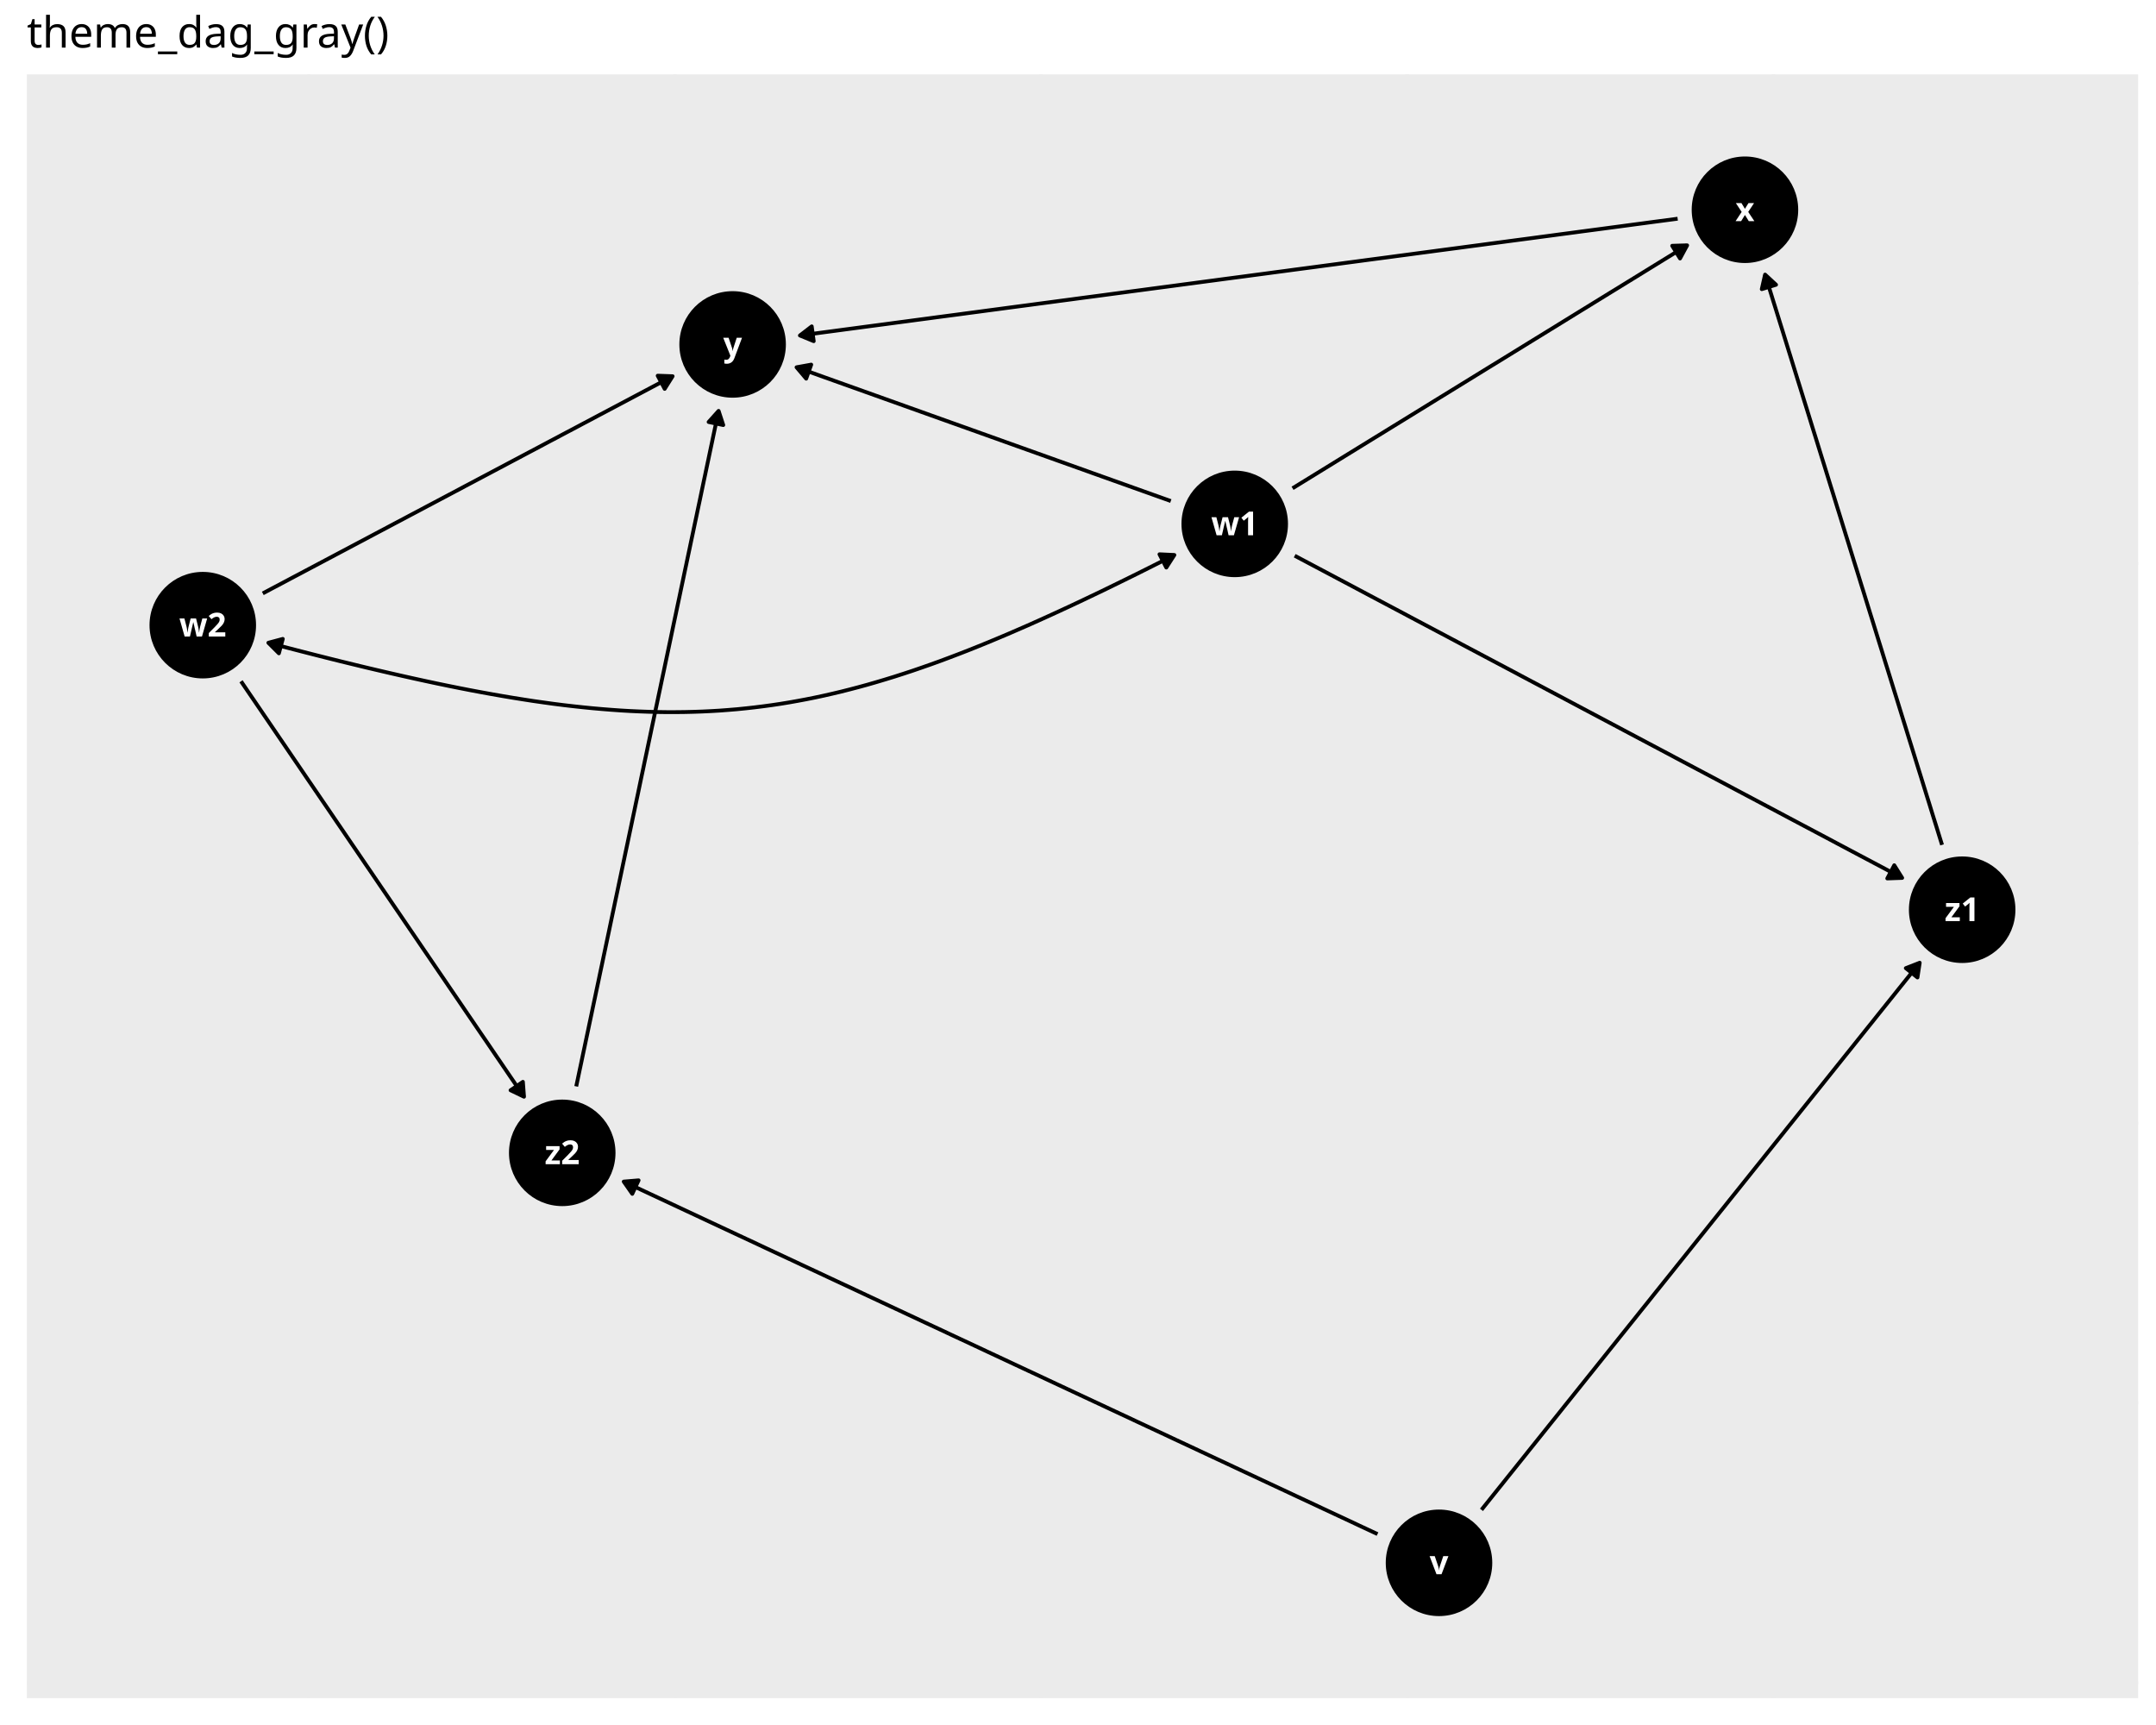
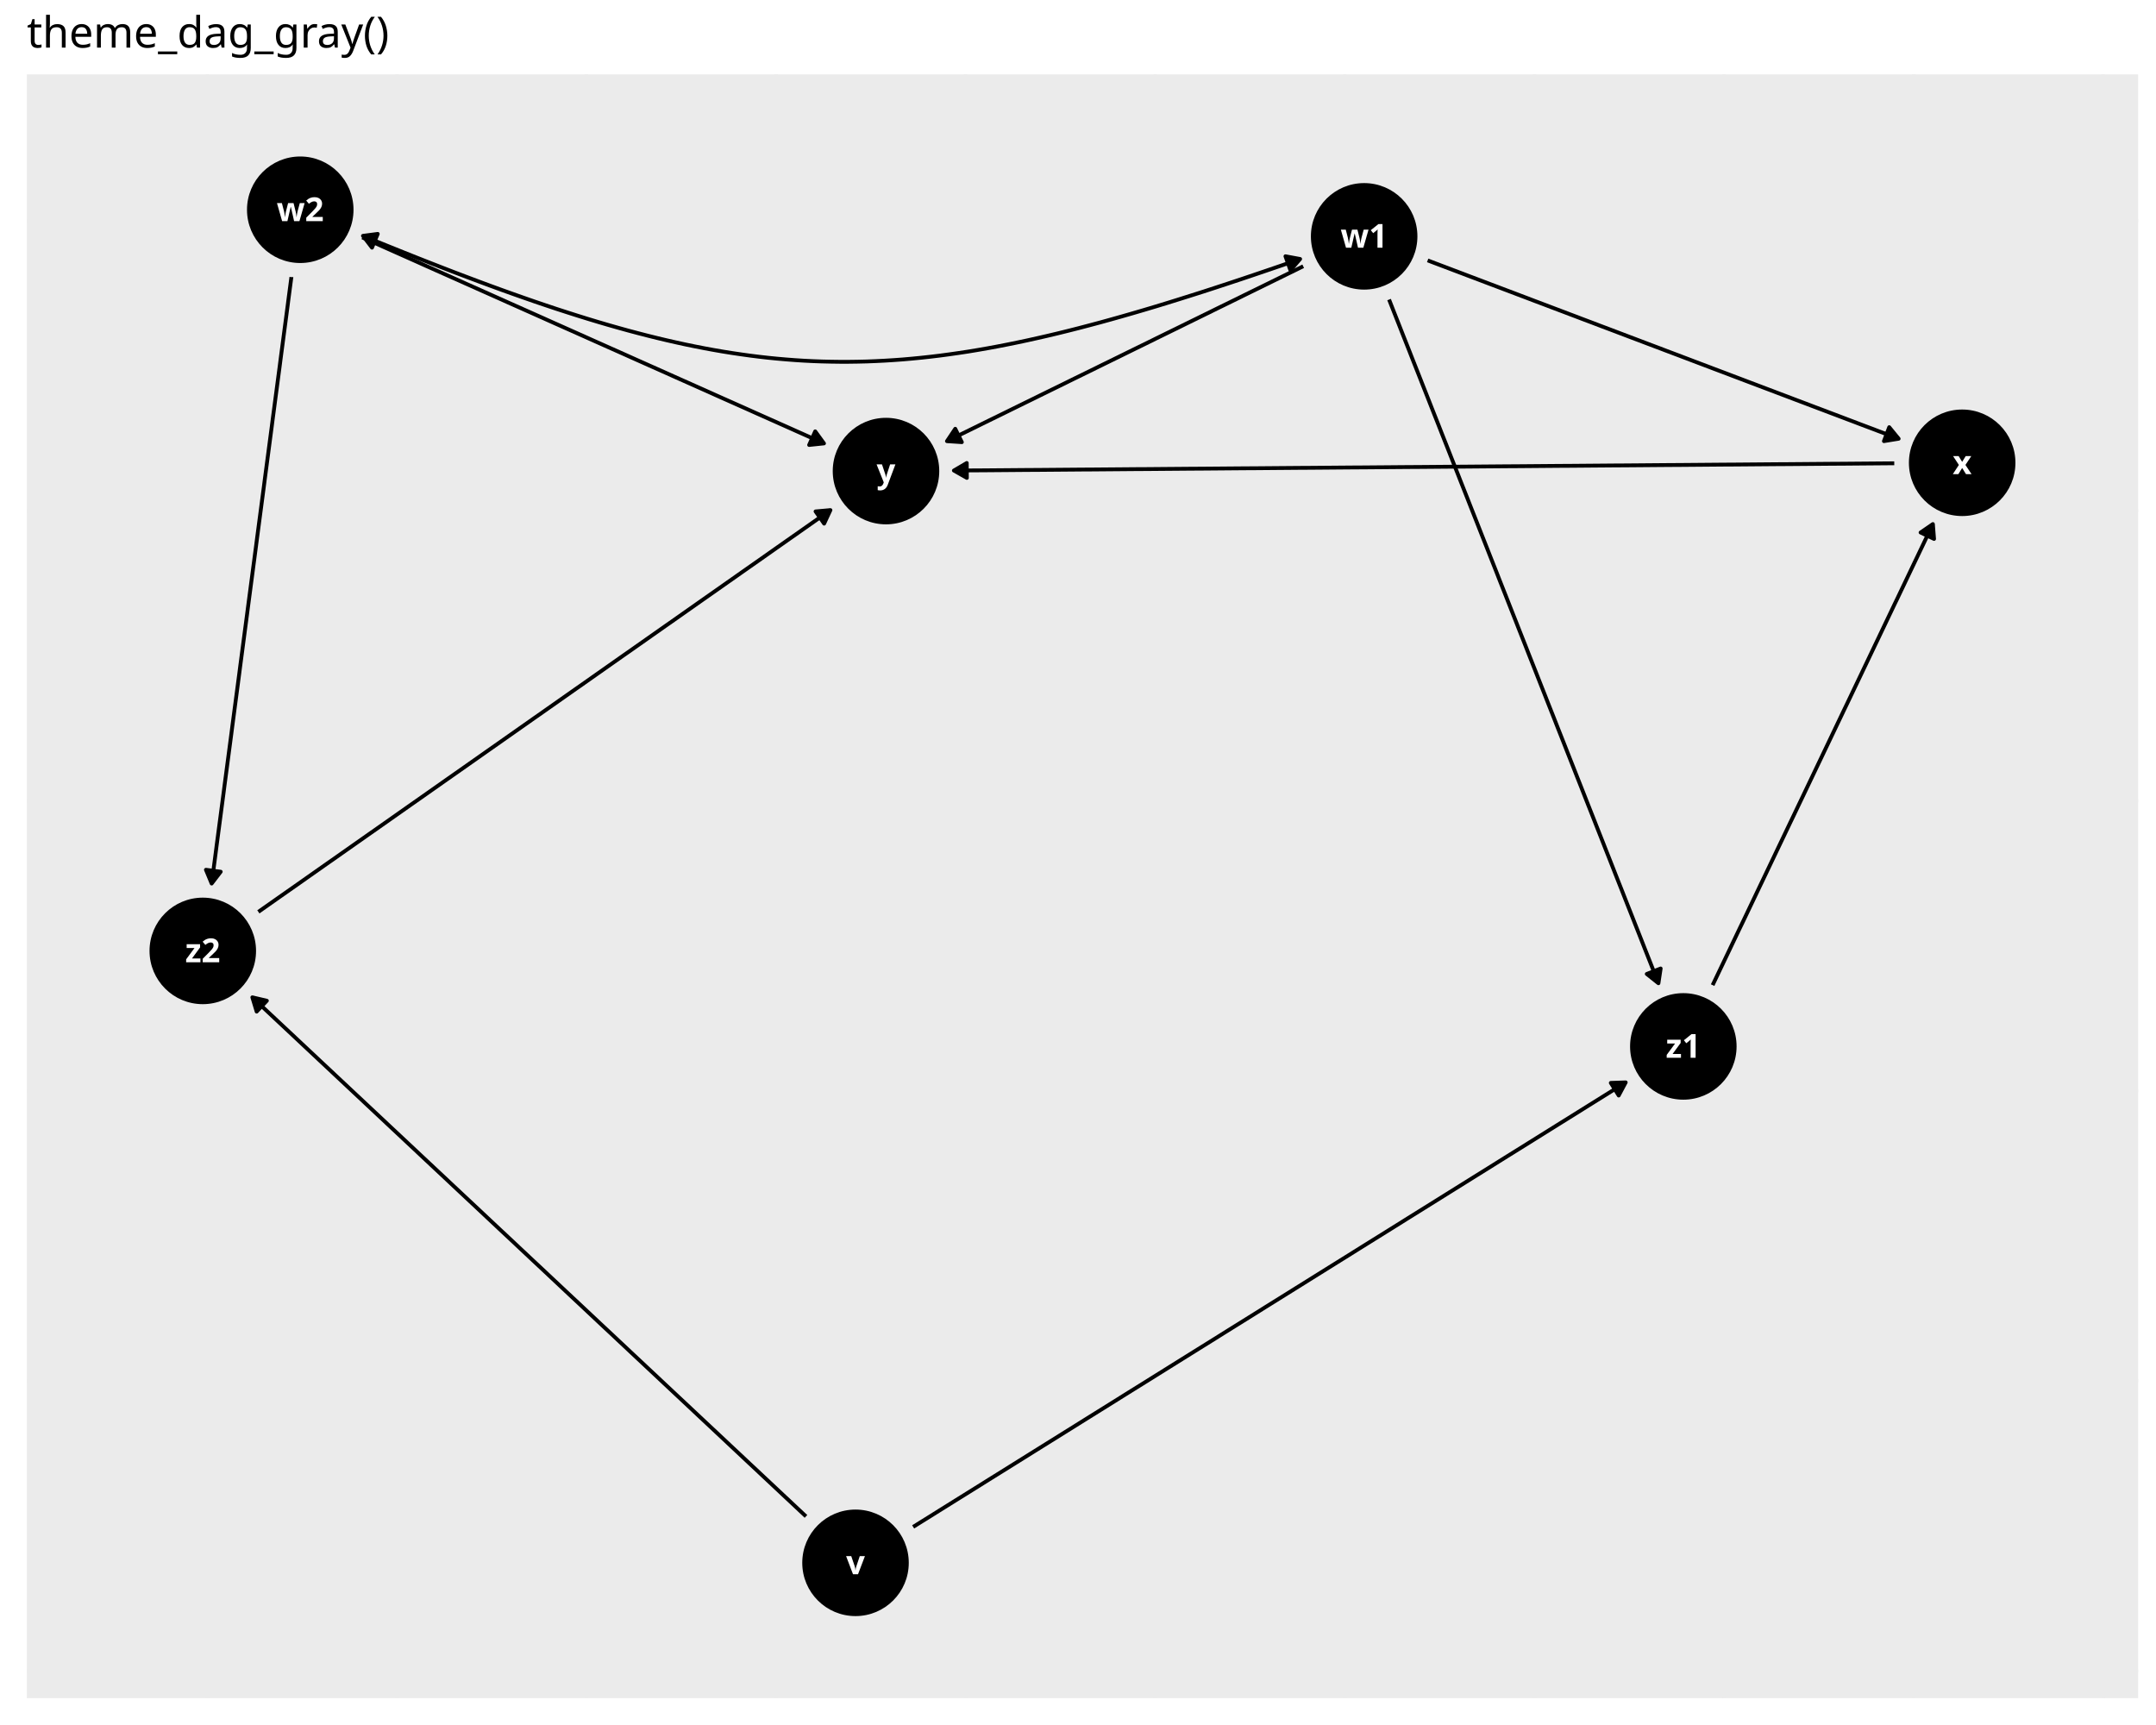
<svg xmlns="http://www.w3.org/2000/svg" class="svglite" data-engine-version="2.0" width="720.00pt" height="576.00pt" viewBox="0 0 720.00 576.00">
  <defs>
    <style type="text/css">
    .svglite line, .svglite polyline, .svglite polygon, .svglite path, .svglite rect, .svglite circle {
      fill: none;
      stroke: #000000;
      stroke-linecap: round;
      stroke-linejoin: round;
      stroke-miterlimit: 10.00;
    }
  </style>
  </defs>
  <rect width="100%" height="100%" style="stroke: none; fill: #FFFFFF;" />
  <defs>
    <clipPath id="cpMC4wMHw3MjAuMDB8MC4wMHw1NzYuMDA=">
      <rect x="0.00" y="0.00" width="720.00" height="576.00" />
    </clipPath>
  </defs>
  <g clip-path="url(#cpMC4wMHw3MjAuMDB8MC4wMHw1NzYuMDA=)">
    <rect x="0.00" y="0.00" width="720.00" height="576.00" style="stroke-width: 1.16; stroke: #FFFFFF; fill: #FFFFFF;" />
  </g>
  <defs>
    <clipPath id="cpOC45N3w3MTQuMDJ8MjQuODV8NTY3LjAz">
      <rect x="8.97" y="24.85" width="705.06" height="542.18" />
    </clipPath>
  </defs>
  <g clip-path="url(#cpOC45N3w3MTQuMDJ8MjQuODV8NTY3LjAz)">
    <rect x="8.97" y="24.85" width="705.06" height="542.18" style="stroke-width: 1.16; stroke: none; fill: #EBEBEB;" />
-     <polyline points="8.97,468.46 714.02,468.46 " style="stroke-width: 1.16; stroke: #EBEBEB; stroke-linecap: butt;" />
-     <polyline points="8.97,281.56 714.02,281.56 " style="stroke-width: 1.16; stroke: #EBEBEB; stroke-linecap: butt;" />
-     <polyline points="8.97,94.66 714.02,94.66 " style="stroke-width: 1.16; stroke: #EBEBEB; stroke-linecap: butt;" />
-     <polyline points="103.14,567.03 103.14,24.85 " style="stroke-width: 1.16; stroke: #EBEBEB; stroke-linecap: butt;" />
-     <polyline points="347.70,567.03 347.70,24.85 " style="stroke-width: 1.16; stroke: #EBEBEB; stroke-linecap: butt;" />
-     <polyline points="592.27,567.03 592.27,24.85 " style="stroke-width: 1.16; stroke: #EBEBEB; stroke-linecap: butt;" />
-     <polyline points="8.97,561.91 714.02,561.91 " style="stroke-width: 1.16; stroke: #EBEBEB; stroke-linecap: butt;" />
-     <polyline points="8.97,375.01 714.02,375.01 " style="stroke-width: 1.16; stroke: #EBEBEB; stroke-linecap: butt;" />
-     <polyline points="8.97,188.11 714.02,188.11 " style="stroke-width: 1.16; stroke: #EBEBEB; stroke-linecap: butt;" />
-     <polyline points="225.42,567.03 225.42,24.85 " style="stroke-width: 1.16; stroke: #EBEBEB; stroke-linecap: butt;" />
-     <polyline points="469.99,567.03 469.99,24.85 " style="stroke-width: 1.16; stroke: #EBEBEB; stroke-linecap: butt;" />
-     <polyline points="494.74,504.15 496.44,502.03 498.21,499.82 499.97,497.62 501.74,495.42 503.50,493.21 505.27,491.01 507.03,488.81 508.80,486.61 510.56,484.40 512.33,482.20 514.09,480.00 515.86,477.79 517.62,475.59 519.39,473.39 521.15,471.19 522.91,468.98 524.68,466.78 526.44,464.58 528.21,462.37 529.97,460.17 531.74,457.97 533.50,455.77 535.27,453.56 537.03,451.36 538.80,449.16 540.56,446.95 542.33,444.75 544.09,442.55 545.86,440.35 547.62,438.14 549.39,435.94 551.15,433.74 552.91,431.53 554.68,429.33 556.44,427.13 558.21,424.93 559.97,422.72 561.74,420.52 563.50,418.32 565.27,416.11 567.03,413.91 568.80,411.71 570.56,409.51 572.33,407.30 574.09,405.10 575.86,402.90 577.62,400.69 579.39,398.49 581.15,396.29 582.91,394.09 584.68,391.88 586.44,389.68 588.21,387.48 589.97,385.27 591.74,383.07 593.50,380.87 595.27,378.67 597.03,376.46 598.80,374.26 600.56,372.06 602.33,369.85 604.09,367.65 605.86,365.45 607.62,363.25 609.39,361.04 611.15,358.84 612.91,356.64 614.68,354.43 616.44,352.23 618.21,350.03 619.97,347.83 621.74,345.62 623.50,343.42 625.27,341.22 627.03,339.01 628.80,336.81 630.56,334.61 632.33,332.41 634.09,330.20 635.86,328.00 637.62,325.80 639.39,323.59 641.09,321.47 " style="stroke-width: 1.28; stroke-linecap: butt;" />
-     <polygon points="640.34,326.39 641.09,321.47 636.45,323.28 " style="stroke-width: 1.28; stroke-linecap: butt; fill: #000000;" />
-     <polyline points="460.02,512.25 459.86,512.17 456.90,510.79 453.94,509.41 450.99,508.02 448.03,506.64 445.07,505.26 442.11,503.88 439.16,502.49 436.20,501.11 433.24,499.73 430.28,498.34 427.32,496.96 424.37,495.58 421.41,494.20 418.45,492.81 415.49,491.43 412.54,490.05 409.58,488.66 406.62,487.28 403.66,485.90 400.71,484.52 397.75,483.13 394.79,481.75 391.83,480.37 388.88,478.98 385.92,477.60 382.96,476.22 380.00,474.84 377.05,473.45 374.09,472.07 371.13,470.69 368.17,469.30 365.21,467.92 362.26,466.54 359.30,465.16 356.34,463.77 353.38,462.39 350.43,461.01 347.47,459.62 344.51,458.24 341.55,456.86 338.60,455.48 335.64,454.09 332.68,452.71 329.72,451.33 326.77,449.94 323.81,448.56 320.85,447.18 317.89,445.80 314.94,444.41 311.98,443.03 309.02,441.65 306.06,440.26 303.10,438.88 300.15,437.50 297.19,436.12 294.23,434.73 291.27,433.35 288.32,431.97 285.36,430.58 282.40,429.20 279.44,427.82 276.49,426.44 273.53,425.05 270.57,423.67 267.61,422.29 264.66,420.90 261.70,419.52 258.74,418.14 255.78,416.76 252.83,415.37 249.87,413.99 246.91,412.61 243.95,411.22 240.99,409.84 238.04,408.46 235.08,407.08 232.12,405.69 229.16,404.31 226.21,402.93 223.25,401.54 220.29,400.16 217.33,398.78 214.38,397.40 211.42,396.01 208.46,394.63 208.30,394.55 " style="stroke-width: 1.28; stroke-linecap: butt;" />
-     <polygon points="213.26,394.13 208.30,394.55 211.15,398.64 " style="stroke-width: 1.28; stroke-linecap: butt; fill: #000000;" />
-     <polyline points="431.65,163.04 432.99,162.22 434.71,161.16 436.44,160.10 438.16,159.04 439.88,157.98 441.60,156.92 443.32,155.86 445.04,154.80 446.76,153.74 448.48,152.68 450.20,151.62 451.93,150.56 453.65,149.50 455.37,148.44 457.09,147.38 458.81,146.32 460.53,145.27 462.25,144.21 463.97,143.15 465.69,142.09 467.42,141.03 469.14,139.97 470.86,138.91 472.58,137.85 474.30,136.79 476.02,135.73 477.74,134.67 479.46,133.61 481.18,132.55 482.91,131.49 484.63,130.43 486.35,129.37 488.07,128.31 489.79,127.25 491.51,126.19 493.23,125.13 494.95,124.07 496.67,123.01 498.40,121.95 500.12,120.90 501.84,119.84 503.56,118.78 505.28,117.72 507.00,116.66 508.72,115.60 510.44,114.54 512.16,113.48 513.89,112.42 515.61,111.36 517.33,110.30 519.05,109.24 520.77,108.18 522.49,107.12 524.21,106.06 525.93,105.00 527.65,103.94 529.38,102.88 531.10,101.82 532.82,100.76 534.54,99.70 536.26,98.64 537.98,97.58 539.70,96.53 541.42,95.47 543.14,94.41 544.87,93.35 546.59,92.29 548.31,91.23 550.03,90.17 551.75,89.11 553.47,88.05 555.19,86.99 556.91,85.93 558.63,84.87 560.35,83.81 562.08,82.75 563.42,81.92 " style="stroke-width: 1.28; stroke-linecap: butt;" />
-     <polygon points="561.05,86.31 563.42,81.92 558.44,82.07 " style="stroke-width: 1.28; stroke-linecap: butt; fill: #000000;" />
-     <polyline points="390.99,167.30 390.32,167.06 388.63,166.46 386.93,165.85 385.24,165.25 383.55,164.64 381.85,164.04 380.16,163.43 378.46,162.83 376.77,162.22 375.08,161.62 373.38,161.01 371.69,160.41 370.00,159.80 368.30,159.20 366.61,158.59 364.91,157.99 363.22,157.38 361.53,156.77 359.83,156.17 358.14,155.56 356.45,154.96 354.75,154.35 353.06,153.75 351.36,153.14 349.67,152.54 347.98,151.93 346.28,151.33 344.59,150.72 342.90,150.12 341.20,149.51 339.51,148.91 337.81,148.30 336.12,147.70 334.43,147.09 332.73,146.48 331.04,145.88 329.34,145.27 327.65,144.67 325.96,144.06 324.26,143.46 322.57,142.85 320.88,142.25 319.18,141.64 317.49,141.04 315.79,140.43 314.10,139.83 312.41,139.22 310.71,138.62 309.02,138.01 307.33,137.41 305.63,136.80 303.94,136.20 302.24,135.59 300.55,134.98 298.86,134.38 297.16,133.77 295.47,133.17 293.78,132.56 292.08,131.96 290.39,131.35 288.69,130.75 287.00,130.14 285.31,129.54 283.61,128.93 281.92,128.33 280.22,127.72 278.53,127.12 276.84,126.51 275.14,125.91 273.45,125.30 271.76,124.69 270.06,124.09 268.37,123.48 266.67,122.88 266.01,122.64 " style="stroke-width: 1.28; stroke-linecap: butt;" />
-     <polygon points="270.91,121.75 266.01,122.64 269.23,126.44 " style="stroke-width: 1.28; stroke-linecap: butt; fill: #000000;" />
-     <polyline points="432.37,185.56 434.42,186.65 436.88,187.95 439.33,189.25 441.79,190.55 444.24,191.85 446.69,193.15 449.15,194.45 451.60,195.75 454.06,197.06 456.51,198.36 458.96,199.66 461.42,200.96 463.87,202.26 466.32,203.56 468.78,204.86 471.23,206.17 473.69,207.47 476.14,208.77 478.59,210.07 481.05,211.37 483.50,212.67 485.95,213.97 488.41,215.28 490.86,216.58 493.32,217.88 495.77,219.18 498.22,220.48 500.68,221.78 503.13,223.08 505.59,224.38 508.04,225.69 510.49,226.99 512.95,228.29 515.40,229.59 517.85,230.89 520.31,232.19 522.76,233.49 525.22,234.80 527.67,236.10 530.12,237.40 532.58,238.70 535.03,240.00 537.48,241.30 539.94,242.60 542.39,243.91 544.85,245.21 547.30,246.51 549.75,247.81 552.21,249.11 554.66,250.41 557.12,251.71 559.57,253.02 562.02,254.32 564.48,255.62 566.93,256.92 569.38,258.22 571.84,259.52 574.29,260.82 576.75,262.12 579.20,263.43 581.65,264.73 584.11,266.03 586.56,267.33 589.01,268.63 591.47,269.93 593.92,271.23 596.38,272.54 598.83,273.84 601.28,275.14 603.74,276.44 606.19,277.74 608.65,279.04 611.10,280.34 613.55,281.65 616.01,282.95 618.46,284.25 620.91,285.55 623.37,286.85 625.82,288.15 628.28,289.45 630.73,290.76 633.18,292.06 635.23,293.14 " style="stroke-width: 1.28; stroke-linecap: butt;" />
-     <polygon points="630.26,293.32 635.23,293.14 632.59,288.92 " style="stroke-width: 1.28; stroke-linecap: butt; fill: #000000;" />
-     <polyline points="87.76,198.14 89.17,197.39 90.95,196.44 92.74,195.50 94.53,194.55 96.32,193.60 98.10,192.65 99.89,191.71 101.68,190.76 103.47,189.81 105.25,188.87 107.04,187.92 108.83,186.97 110.61,186.03 112.40,185.08 114.19,184.13 115.98,183.19 117.76,182.24 119.55,181.29 121.34,180.35 123.12,179.40 124.91,178.45 126.70,177.50 128.49,176.56 130.27,175.61 132.06,174.66 133.85,173.72 135.64,172.77 137.42,171.82 139.21,170.88 141.00,169.93 142.78,168.98 144.57,168.04 146.36,167.09 148.15,166.14 149.93,165.20 151.72,164.25 153.51,163.30 155.29,162.35 157.08,161.41 158.87,160.46 160.66,159.51 162.44,158.57 164.23,157.62 166.02,156.67 167.81,155.73 169.59,154.78 171.38,153.83 173.17,152.89 174.95,151.94 176.74,150.99 178.53,150.05 180.32,149.10 182.10,148.15 183.89,147.20 185.68,146.26 187.46,145.31 189.25,144.36 191.04,143.42 192.83,142.47 194.61,141.52 196.40,140.58 198.19,139.63 199.97,138.68 201.76,137.74 203.55,136.79 205.34,135.84 207.12,134.90 208.91,133.95 210.70,133.00 212.49,132.05 214.27,131.11 216.06,130.16 217.85,129.21 219.63,128.27 221.42,127.32 223.21,126.37 224.62,125.63 " style="stroke-width: 1.28; stroke-linecap: butt;" />
-     <polygon points="221.97,129.85 224.62,125.63 219.64,125.45 " style="stroke-width: 1.28; stroke-linecap: butt; fill: #000000;" />
-     <polyline points="80.49,227.49 81.06,228.33 82.27,230.11 83.48,231.89 84.70,233.67 85.91,235.45 87.12,237.23 88.33,239.01 89.55,240.79 90.76,242.57 91.97,244.35 93.18,246.13 94.40,247.91 95.61,249.69 96.82,251.47 98.03,253.25 99.25,255.03 100.46,256.81 101.67,258.59 102.88,260.37 104.10,262.15 105.31,263.93 106.52,265.70 107.73,267.48 108.95,269.26 110.16,271.04 111.37,272.82 112.58,274.60 113.80,276.38 115.01,278.16 116.22,279.94 117.43,281.72 118.65,283.50 119.86,285.28 121.07,287.06 122.28,288.84 123.50,290.62 124.71,292.40 125.92,294.18 127.13,295.96 128.35,297.74 129.56,299.52 130.77,301.30 131.98,303.08 133.20,304.86 134.41,306.64 135.62,308.42 136.83,310.20 138.05,311.98 139.26,313.76 140.47,315.54 141.68,317.32 142.90,319.10 144.11,320.88 145.32,322.66 146.53,324.44 147.75,326.22 148.96,328.00 150.17,329.78 151.38,331.56 152.60,333.34 153.81,335.12 155.02,336.90 156.23,338.68 157.45,340.46 158.66,342.24 159.87,344.02 161.08,345.79 162.30,347.57 163.51,349.35 164.72,351.13 165.93,352.91 167.15,354.69 168.36,356.47 169.57,358.25 170.78,360.03 172.00,361.81 173.21,363.59 174.42,365.37 174.99,366.21 " style="stroke-width: 1.28; stroke-linecap: butt;" />
-     <polygon points="170.50,364.05 174.99,366.21 174.62,361.24 " style="stroke-width: 1.28; stroke-linecap: butt; fill: #000000;" />
-     <polyline points="560.25,73.03 558.82,73.22 555.41,73.67 552.00,74.12 548.58,74.58 545.17,75.03 541.75,75.49 538.34,75.94 534.92,76.40 531.51,76.85 528.09,77.30 524.68,77.76 521.26,78.21 517.85,78.67 514.43,79.12 511.02,79.58 507.60,80.03 504.19,80.48 500.77,80.94 497.36,81.39 493.94,81.85 490.53,82.30 487.11,82.76 483.70,83.21 480.28,83.66 476.87,84.12 473.45,84.57 470.04,85.03 466.62,85.48 463.21,85.94 459.79,86.39 456.38,86.84 452.96,87.30 449.55,87.75 446.13,88.21 442.72,88.66 439.30,89.12 435.89,89.57 432.47,90.02 429.06,90.48 425.64,90.93 422.23,91.39 418.81,91.84 415.40,92.30 411.98,92.75 408.57,93.20 405.15,93.66 401.74,94.11 398.33,94.57 394.91,95.02 391.50,95.48 388.08,95.93 384.67,96.38 381.25,96.84 377.84,97.29 374.42,97.75 371.01,98.20 367.59,98.66 364.18,99.11 360.76,99.56 357.35,100.02 353.93,100.47 350.52,100.93 347.10,101.38 343.69,101.84 340.27,102.29 336.86,102.74 333.44,103.20 330.03,103.65 326.61,104.11 323.20,104.56 319.78,105.02 316.37,105.47 312.95,105.92 309.54,106.38 306.12,106.83 302.71,107.29 299.29,107.74 295.88,108.20 292.46,108.65 289.05,109.10 285.63,109.56 282.22,110.01 278.80,110.47 275.39,110.92 271.97,111.38 268.56,111.83 267.13,112.02 " style="stroke-width: 1.28; stroke-linecap: butt;" />
-     <polygon points="271.08,108.98 267.13,112.02 271.74,113.92 " style="stroke-width: 1.28; stroke-linecap: butt; fill: #000000;" />
-     <polyline points="648.55,282.11 647.94,280.16 647.21,277.80 646.48,275.44 645.74,273.08 645.01,270.72 644.28,268.35 643.54,265.99 642.81,263.63 642.08,261.27 641.35,258.91 640.61,256.55 639.88,254.19 639.15,251.83 638.42,249.47 637.68,247.11 636.95,244.75 636.22,242.38 635.48,240.02 634.75,237.66 634.02,235.30 633.29,232.94 632.55,230.58 631.82,228.22 631.09,225.86 630.36,223.50 629.62,221.14 628.89,218.78 628.16,216.41 627.42,214.05 626.69,211.69 625.96,209.33 625.23,206.97 624.49,204.61 623.76,202.25 623.03,199.89 622.30,197.53 621.56,195.17 620.83,192.80 620.10,190.44 619.36,188.08 618.63,185.72 617.90,183.36 617.17,181.00 616.43,178.64 615.70,176.28 614.97,173.92 614.24,171.56 613.50,169.20 612.77,166.83 612.04,164.47 611.30,162.11 610.57,159.75 609.84,157.39 609.11,155.03 608.37,152.67 607.64,150.31 606.91,147.95 606.18,145.59 605.44,143.23 604.71,140.86 603.98,138.50 603.25,136.14 602.51,133.78 601.78,131.42 601.05,129.06 600.31,126.70 599.58,124.34 598.85,121.98 598.12,119.62 597.38,117.25 596.65,114.89 595.92,112.53 595.19,110.17 594.45,107.81 593.72,105.45 592.99,103.09 592.25,100.73 591.52,98.37 590.79,96.01 590.06,93.65 589.45,91.69 " style="stroke-width: 1.28; stroke-linecap: butt;" />
-     <polygon points="593.11,95.08 589.45,91.69 588.35,96.55 " style="stroke-width: 1.28; stroke-linecap: butt; fill: #000000;" />
-     <polyline points="192.43,362.76 192.93,360.41 193.50,357.68 194.08,354.96 194.65,352.23 195.23,349.50 195.80,346.78 196.38,344.05 196.95,341.32 197.53,338.60 198.10,335.87 198.68,333.14 199.25,330.42 199.83,327.69 200.40,324.96 200.98,322.24 201.55,319.51 202.13,316.78 202.70,314.06 203.28,311.33 203.85,308.60 204.42,305.88 205.00,303.15 205.57,300.42 206.15,297.70 206.72,294.97 207.30,292.24 207.87,289.52 208.45,286.79 209.02,284.06 209.60,281.34 210.17,278.61 210.75,275.88 211.32,273.16 211.90,270.43 212.47,267.70 213.05,264.98 213.62,262.25 214.19,259.52 214.77,256.80 215.34,254.07 215.92,251.34 216.49,248.62 217.07,245.89 217.64,243.16 218.22,240.44 218.79,237.71 219.37,234.98 219.94,232.26 220.52,229.53 221.09,226.80 221.67,224.08 222.24,221.35 222.82,218.62 223.39,215.90 223.97,213.17 224.54,210.44 225.11,207.72 225.69,204.99 226.26,202.26 226.84,199.54 227.41,196.81 227.99,194.08 228.56,191.36 229.14,188.63 229.71,185.90 230.29,183.18 230.86,180.45 231.44,177.72 232.01,175.00 232.59,172.27 233.16,169.54 233.74,166.82 234.31,164.09 234.88,161.36 235.46,158.64 236.03,155.91 236.61,153.18 237.18,150.46 237.76,147.73 238.33,145.00 238.91,142.28 239.48,139.55 239.98,137.20 " style="stroke-width: 1.28; stroke-linecap: butt;" />
-     <polygon points="241.53,141.93 239.98,137.20 236.65,140.91 " style="stroke-width: 1.28; stroke-linecap: butt; fill: #000000;" />
-     <polyline points="392.18,185.32 391.38,185.73 387.37,187.76 383.41,189.75 379.51,191.70 375.66,193.60 371.86,195.46 368.12,197.28 364.42,199.05 360.77,200.79 357.17,202.48 353.61,204.13 350.09,205.74 346.62,207.31 343.19,208.84 339.79,210.32 336.44,211.77 333.12,213.17 329.83,214.54 326.58,215.86 323.36,217.15 320.17,218.39 317.01,219.59 313.88,220.76 310.77,221.88 307.69,222.96 304.63,224.01 301.59,225.01 298.57,225.98 295.57,226.90 292.59,227.79 289.63,228.64 286.68,229.45 283.74,230.22 280.82,230.96 277.90,231.65 275.00,232.31 272.10,232.93 269.21,233.51 266.32,234.05 263.44,234.56 260.55,235.03 257.67,235.46 254.79,235.85 251.90,236.21 249.01,236.53 246.12,236.82 243.21,237.06 240.30,237.28 237.38,237.45 234.45,237.59 231.51,237.69 228.55,237.76 225.58,237.79 222.59,237.79 219.58,237.75 216.55,237.67 213.50,237.56 210.43,237.42 207.33,237.24 204.21,237.02 201.06,236.77 197.88,236.49 194.67,236.17 191.44,235.82 188.16,235.44 184.86,235.02 181.52,234.56 178.14,234.08 174.72,233.55 171.27,233.00 167.77,232.41 164.23,231.79 160.65,231.14 157.02,230.46 153.34,229.74 149.62,228.99 145.84,228.21 142.01,227.39 138.13,226.54 134.20,225.66 130.21,224.75 126.17,223.81 122.06,222.84 117.90,221.83 113.67,220.80 109.38,219.73 105.03,218.63 100.61,217.50 96.12,216.34 91.57,215.15 89.62,214.63 " style="stroke-width: 1.28; stroke-linecap: butt;" />
-     <polygon points="389.49,189.51 392.18,185.32 387.21,185.08 " style="stroke-width: 1.28; stroke-linecap: butt; fill: #000000;" />
-     <polygon points="94.44,213.34 89.62,214.63 93.14,218.15 " style="stroke-width: 1.28; stroke-linecap: butt; fill: #000000;" />
-     <circle cx="480.56" cy="521.85" r="17.43" style="stroke-width: 0.71; fill: #000000;" />
-     <circle cx="412.34" cy="174.93" r="17.43" style="stroke-width: 0.71; fill: #000000;" />
-     <circle cx="67.72" cy="208.75" r="17.43" style="stroke-width: 0.71; fill: #000000;" />
-     <circle cx="582.73" cy="70.04" r="17.43" style="stroke-width: 0.71; fill: #000000;" />
-     <circle cx="655.27" cy="303.77" r="17.43" style="stroke-width: 0.71; fill: #000000;" />
-     <circle cx="187.76" cy="384.95" r="17.43" style="stroke-width: 0.71; fill: #000000;" />
-     <circle cx="244.66" cy="115.01" r="17.43" style="stroke-width: 0.71; fill: #000000;" />
-     <text x="480.56" y="525.65" text-anchor="middle" style="font-size: 11.04px; font-weight: bold; fill: #FFFFFF; font-family: sans;" textLength="5.52px" lengthAdjust="spacingAndGlyphs">v</text>
-     <text x="412.34" y="178.73" text-anchor="middle" style="font-size: 11.04px; font-weight: bold; fill: #FFFFFF; font-family: sans;" textLength="14.12px" lengthAdjust="spacingAndGlyphs">w1</text>
-     <text x="67.72" y="212.55" text-anchor="middle" style="font-size: 11.04px; font-weight: bold; fill: #FFFFFF; font-family: sans;" textLength="14.12px" lengthAdjust="spacingAndGlyphs">w2</text>
-     <text x="582.73" y="73.84" text-anchor="middle" style="font-size: 11.04px; font-weight: bold; fill: #FFFFFF; font-family: sans;" textLength="5.52px" lengthAdjust="spacingAndGlyphs">x</text>
-     <text x="655.27" y="307.57" text-anchor="middle" style="font-size: 11.04px; font-weight: bold; fill: #FFFFFF; font-family: sans;" textLength="11.66px" lengthAdjust="spacingAndGlyphs">z1</text>
-     <text x="187.76" y="388.75" text-anchor="middle" style="font-size: 11.04px; font-weight: bold; fill: #FFFFFF; font-family: sans;" textLength="11.66px" lengthAdjust="spacingAndGlyphs">z2</text>
-     <text x="244.66" y="118.81" text-anchor="middle" style="font-size: 11.04px; font-weight: bold; fill: #FFFFFF; font-family: sans;" textLength="5.52px" lengthAdjust="spacingAndGlyphs">y</text>
+     <polyline points="8.97,461.08 714.02,461.08 " style="stroke-width: 1.16; stroke: #EBEBEB; stroke-linecap: butt;" />
+     <polyline points="8.97,267.37 714.02,267.37 " style="stroke-width: 1.16; stroke: #EBEBEB; stroke-linecap: butt;" />
+     <polyline points="8.97,73.67 714.02,73.67 " style="stroke-width: 1.16; stroke: #EBEBEB; stroke-linecap: butt;" />
+     <polyline points="69.23,567.03 69.23,24.85 " style="stroke-width: 1.16; stroke: #EBEBEB; stroke-linecap: butt;" />
+     <polyline points="195.86,567.03 195.86,24.85 " style="stroke-width: 1.16; stroke: #EBEBEB; stroke-linecap: butt;" />
+     <polyline points="322.49,567.03 322.49,24.85 " style="stroke-width: 1.16; stroke: #EBEBEB; stroke-linecap: butt;" />
+     <polyline points="449.13,567.03 449.13,24.85 " style="stroke-width: 1.16; stroke: #EBEBEB; stroke-linecap: butt;" />
+     <polyline points="575.76,567.03 575.76,24.85 " style="stroke-width: 1.16; stroke: #EBEBEB; stroke-linecap: butt;" />
+     <polyline points="702.40,567.03 702.40,24.85 " style="stroke-width: 1.16; stroke: #EBEBEB; stroke-linecap: butt;" />
+     <polyline points="8.97,557.93 714.02,557.93 " style="stroke-width: 1.16; stroke: #EBEBEB; stroke-linecap: butt;" />
+     <polyline points="8.97,364.23 714.02,364.23 " style="stroke-width: 1.16; stroke: #EBEBEB; stroke-linecap: butt;" />
+     <polyline points="8.97,170.52 714.02,170.52 " style="stroke-width: 1.16; stroke: #EBEBEB; stroke-linecap: butt;" />
+     <polyline points="132.54,567.03 132.54,24.85 " style="stroke-width: 1.16; stroke: #EBEBEB; stroke-linecap: butt;" />
+     <polyline points="259.18,567.03 259.18,24.85 " style="stroke-width: 1.16; stroke: #EBEBEB; stroke-linecap: butt;" />
+     <polyline points="385.81,567.03 385.81,24.85 " style="stroke-width: 1.16; stroke: #EBEBEB; stroke-linecap: butt;" />
+     <polyline points="512.45,567.03 512.45,24.85 " style="stroke-width: 1.16; stroke: #EBEBEB; stroke-linecap: butt;" />
+     <polyline points="639.08,567.03 639.08,24.85 " style="stroke-width: 1.16; stroke: #EBEBEB; stroke-linecap: butt;" />
+     <polyline points="304.95,509.85 305.25,509.66 308.04,507.92 310.84,506.18 313.63,504.43 316.42,502.69 319.21,500.95 322.01,499.21 324.80,497.47 327.59,495.73 330.38,493.98 333.18,492.24 335.97,490.50 338.76,488.76 341.55,487.02 344.35,485.27 347.14,483.53 349.93,481.79 352.72,480.05 355.51,478.31 358.31,476.57 361.10,474.82 363.89,473.08 366.68,471.34 369.48,469.60 372.27,467.86 375.06,466.11 377.85,464.37 380.65,462.63 383.44,460.89 386.23,459.15 389.02,457.41 391.82,455.66 394.61,453.92 397.40,452.18 400.19,450.44 402.99,448.70 405.78,446.96 408.57,445.21 411.36,443.47 414.16,441.73 416.95,439.99 419.74,438.25 422.53,436.50 425.33,434.76 428.12,433.02 430.91,431.28 433.70,429.54 436.49,427.80 439.29,426.05 442.08,424.31 444.87,422.57 447.66,420.83 450.46,419.09 453.25,417.34 456.04,415.60 458.83,413.86 461.63,412.12 464.42,410.38 467.21,408.64 470.00,406.89 472.80,405.15 475.59,403.41 478.38,401.67 481.17,399.93 483.97,398.18 486.76,396.44 489.55,394.70 492.34,392.96 495.14,391.22 497.93,389.48 500.72,387.73 503.51,385.99 506.31,384.25 509.10,382.51 511.89,380.77 514.68,379.03 517.48,377.28 520.27,375.54 523.06,373.80 525.85,372.06 528.64,370.32 531.44,368.57 534.23,366.83 537.02,365.09 539.81,363.35 542.61,361.61 542.91,361.42 " style="stroke-width: 1.28; stroke-linecap: butt;" />
+     <polygon points="540.57,365.81 542.91,361.42 537.93,361.59 " style="stroke-width: 1.28; stroke-linecap: butt; fill: #000000;" />
+     <polyline points="269.16,506.34 268.09,505.34 265.89,503.28 263.69,501.21 261.48,499.15 259.28,497.08 257.08,495.02 254.88,492.96 252.68,490.89 250.47,488.83 248.27,486.76 246.07,484.70 243.87,482.64 241.67,480.57 239.47,478.51 237.26,476.44 235.06,474.38 232.86,472.32 230.66,470.25 228.46,468.19 226.25,466.12 224.05,464.06 221.85,462.00 219.65,459.93 217.45,457.87 215.24,455.80 213.04,453.74 210.84,451.68 208.64,449.61 206.44,447.55 204.24,445.48 202.03,443.42 199.83,441.36 197.63,439.29 195.43,437.23 193.23,435.16 191.02,433.10 188.82,431.04 186.62,428.97 184.42,426.91 182.22,424.84 180.02,422.78 177.81,420.72 175.61,418.65 173.41,416.59 171.21,414.52 169.01,412.46 166.80,410.40 164.60,408.33 162.40,406.27 160.20,404.20 158.00,402.14 155.80,400.08 153.59,398.01 151.39,395.95 149.19,393.88 146.99,391.82 144.79,389.76 142.58,387.69 140.38,385.63 138.18,383.56 135.98,381.50 133.78,379.44 131.57,377.37 129.37,375.31 127.17,373.24 124.97,371.18 122.77,369.12 120.57,367.05 118.36,364.99 116.16,362.92 113.96,360.86 111.76,358.80 109.56,356.73 107.35,354.67 105.15,352.60 102.95,350.54 100.75,348.48 98.55,346.41 96.35,344.35 94.14,342.28 91.94,340.22 89.74,338.16 87.54,336.09 85.34,334.03 84.27,333.02 " style="stroke-width: 1.28; stroke-linecap: butt;" />
+     <polygon points="89.12,334.16 84.27,333.02 85.71,337.79 " style="stroke-width: 1.28; stroke-linecap: butt; fill: #000000;" />
+     <polyline points="476.77,86.95 477.75,87.32 479.77,88.09 481.79,88.85 483.80,89.61 485.82,90.38 487.84,91.14 489.86,91.91 491.87,92.67 493.89,93.43 495.91,94.20 497.92,94.96 499.94,95.72 501.96,96.49 503.98,97.25 505.99,98.01 508.01,98.78 510.03,99.54 512.04,100.31 514.06,101.07 516.08,101.83 518.10,102.60 520.11,103.36 522.13,104.12 524.15,104.89 526.17,105.65 528.18,106.42 530.20,107.18 532.22,107.94 534.23,108.71 536.25,109.47 538.27,110.23 540.29,111.00 542.30,111.76 544.32,112.53 546.34,113.29 548.35,114.05 550.37,114.82 552.39,115.58 554.41,116.34 556.42,117.11 558.44,117.87 560.46,118.63 562.48,119.40 564.49,120.16 566.51,120.93 568.53,121.69 570.54,122.45 572.56,123.22 574.58,123.98 576.60,124.74 578.61,125.51 580.63,126.27 582.65,127.04 584.66,127.80 586.68,128.56 588.70,129.33 590.72,130.09 592.73,130.85 594.75,131.62 596.77,132.38 598.79,133.15 600.80,133.91 602.82,134.67 604.84,135.44 606.85,136.20 608.87,136.96 610.89,137.73 612.91,138.49 614.92,139.25 616.94,140.02 618.96,140.78 620.97,141.55 622.99,142.31 625.01,143.07 627.03,143.84 629.04,144.60 631.06,145.36 633.08,146.13 634.06,146.50 " style="stroke-width: 1.28; stroke-linecap: butt;" />
+     <polygon points="629.14,147.30 634.06,146.50 630.91,142.64 " style="stroke-width: 1.28; stroke-linecap: butt; fill: #000000;" />
+     <polyline points="435.21,88.91 434.59,89.21 432.98,90.01 431.37,90.80 429.75,91.59 428.14,92.38 426.53,93.17 424.92,93.96 423.30,94.76 421.69,95.55 420.08,96.34 418.46,97.13 416.85,97.92 415.24,98.71 413.63,99.51 412.01,100.30 410.40,101.09 408.79,101.88 407.17,102.67 405.56,103.46 403.95,104.26 402.33,105.05 400.72,105.84 399.11,106.63 397.50,107.42 395.88,108.21 394.27,109.01 392.66,109.80 391.04,110.59 389.43,111.38 387.82,112.17 386.20,112.96 384.59,113.76 382.98,114.55 381.37,115.34 379.75,116.13 378.14,116.92 376.53,117.71 374.91,118.51 373.30,119.30 371.69,120.09 370.08,120.88 368.46,121.67 366.85,122.46 365.24,123.26 363.62,124.05 362.01,124.84 360.40,125.63 358.78,126.42 357.17,127.21 355.56,128.01 353.95,128.80 352.33,129.59 350.72,130.38 349.11,131.17 347.49,131.96 345.88,132.76 344.27,133.55 342.65,134.34 341.04,135.13 339.43,135.92 337.82,136.71 336.20,137.51 334.59,138.30 332.98,139.09 331.36,139.88 329.75,140.67 328.14,141.46 326.52,142.26 324.91,143.05 323.30,143.84 321.69,144.63 320.07,145.42 318.46,146.21 316.85,147.01 316.24,147.31 " style="stroke-width: 1.28; stroke-linecap: butt;" />
+     <polygon points="319.01,143.17 316.24,147.31 321.21,147.64 " style="stroke-width: 1.28; stroke-linecap: butt; fill: #000000;" />
+     <polyline points="463.88,100.02 464.18,100.78 465.25,103.51 466.33,106.24 467.41,108.98 468.48,111.71 469.56,114.44 470.64,117.17 471.71,119.91 472.79,122.64 473.87,125.37 474.94,128.10 476.02,130.83 477.10,133.57 478.17,136.30 479.25,139.03 480.33,141.76 481.40,144.50 482.48,147.23 483.56,149.96 484.63,152.69 485.71,155.43 486.79,158.16 487.86,160.89 488.94,163.62 490.02,166.35 491.09,169.09 492.17,171.82 493.25,174.55 494.32,177.28 495.40,180.02 496.48,182.75 497.55,185.48 498.63,188.21 499.71,190.94 500.78,193.68 501.86,196.41 502.94,199.14 504.01,201.87 505.09,204.61 506.17,207.34 507.24,210.07 508.32,212.80 509.40,215.53 510.47,218.27 511.55,221.00 512.63,223.73 513.70,226.46 514.78,229.20 515.86,231.93 516.93,234.66 518.01,237.39 519.09,240.12 520.16,242.86 521.24,245.59 522.32,248.32 523.39,251.05 524.47,253.79 525.55,256.52 526.62,259.25 527.70,261.98 528.78,264.72 529.85,267.45 530.93,270.18 532.01,272.91 533.08,275.64 534.16,278.38 535.24,281.11 536.31,283.84 537.39,286.57 538.47,289.31 539.54,292.04 540.62,294.77 541.70,297.50 542.77,300.23 543.85,302.97 544.93,305.70 546.00,308.43 547.08,311.16 548.16,313.90 549.23,316.63 550.31,319.36 551.39,322.09 552.46,324.82 553.54,327.56 553.84,328.32 " style="stroke-width: 1.28; stroke-linecap: butt;" />
+     <polygon points="549.94,325.22 553.84,328.32 554.58,323.39 " style="stroke-width: 1.28; stroke-linecap: butt; fill: #000000;" />
+     <polyline points="120.98,79.27 122.00,79.73 123.98,80.61 125.96,81.49 127.93,82.38 129.91,83.26 131.88,84.14 133.86,85.02 135.84,85.90 137.81,86.78 139.79,87.66 141.76,88.55 143.74,89.43 145.71,90.31 147.69,91.19 149.67,92.07 151.64,92.95 153.62,93.83 155.59,94.72 157.57,95.60 159.55,96.48 161.52,97.36 163.50,98.24 165.47,99.12 167.45,100.00 169.42,100.89 171.40,101.77 173.38,102.65 175.35,103.53 177.33,104.41 179.30,105.29 181.28,106.17 183.26,107.06 185.23,107.94 187.21,108.82 189.18,109.70 191.16,110.58 193.13,111.46 195.11,112.34 197.09,113.23 199.06,114.11 201.04,114.99 203.01,115.87 204.99,116.75 206.97,117.63 208.94,118.51 210.92,119.40 212.89,120.28 214.87,121.16 216.84,122.04 218.82,122.92 220.80,123.80 222.77,124.68 224.75,125.57 226.72,126.45 228.70,127.33 230.68,128.21 232.65,129.09 234.63,129.97 236.60,130.85 238.58,131.74 240.55,132.62 242.53,133.50 244.51,134.38 246.48,135.26 248.46,136.14 250.43,137.02 252.41,137.91 254.39,138.79 256.36,139.67 258.34,140.55 260.31,141.43 262.29,142.31 264.26,143.19 266.24,144.08 268.22,144.96 270.19,145.84 272.17,146.72 274.14,147.60 275.17,148.06 " style="stroke-width: 1.28; stroke-linecap: butt;" />
+     <polygon points="270.21,148.58 275.17,148.06 272.24,144.03 " style="stroke-width: 1.28; stroke-linecap: butt; fill: #000000;" />
+     <polyline points="97.31,92.52 97.31,92.53 96.98,95.03 96.65,97.53 96.32,100.03 96.00,102.53 95.67,105.03 95.34,107.53 95.01,110.03 94.68,112.53 94.35,115.03 94.02,117.53 93.69,120.03 93.37,122.53 93.04,125.03 92.71,127.53 92.38,130.03 92.05,132.53 91.72,135.03 91.39,137.53 91.06,140.03 90.74,142.53 90.41,145.03 90.08,147.53 89.75,150.03 89.42,152.53 89.09,155.03 88.76,157.53 88.43,160.03 88.11,162.53 87.78,165.03 87.45,167.53 87.12,170.03 86.79,172.53 86.46,175.03 86.13,177.53 85.80,180.03 85.48,182.53 85.15,185.03 84.82,187.53 84.49,190.03 84.16,192.53 83.83,195.03 83.50,197.53 83.17,200.03 82.84,202.53 82.52,205.02 82.19,207.52 81.86,210.02 81.53,212.52 81.20,215.02 80.87,217.52 80.54,220.02 80.21,222.52 79.89,225.02 79.56,227.52 79.23,230.02 78.90,232.52 78.57,235.02 78.24,237.52 77.91,240.02 77.58,242.52 77.26,245.02 76.93,247.52 76.60,250.02 76.27,252.52 75.94,255.02 75.61,257.52 75.28,260.02 74.95,262.52 74.63,265.02 74.30,267.52 73.97,270.02 73.64,272.52 73.31,275.02 72.98,277.52 72.65,280.02 72.32,282.52 72.00,285.02 71.67,287.52 71.34,290.02 71.01,292.52 70.68,295.02 70.68,295.03 " style="stroke-width: 1.28; stroke-linecap: butt;" />
+     <polygon points="68.77,290.43 70.68,295.03 73.71,291.08 " style="stroke-width: 1.28; stroke-linecap: butt; fill: #000000;" />
+     <polyline points="632.59,154.70 629.86,154.72 626.23,154.75 622.60,154.78 618.97,154.81 615.34,154.84 611.71,154.86 608.08,154.89 604.45,154.92 600.81,154.95 597.18,154.98 593.55,155.00 589.92,155.03 586.29,155.06 582.66,155.09 579.03,155.12 575.40,155.14 571.77,155.17 568.14,155.20 564.51,155.23 560.88,155.26 557.25,155.28 553.62,155.31 549.99,155.34 546.36,155.37 542.73,155.40 539.10,155.42 535.47,155.45 531.84,155.48 528.21,155.51 524.58,155.54 520.95,155.56 517.32,155.59 513.69,155.62 510.06,155.65 506.43,155.68 502.80,155.70 499.17,155.73 495.54,155.76 491.91,155.79 488.28,155.82 484.65,155.84 481.02,155.87 477.39,155.90 473.76,155.93 470.13,155.95 466.50,155.98 462.87,156.01 459.24,156.04 455.61,156.07 451.98,156.09 448.35,156.12 444.72,156.15 441.09,156.18 437.46,156.21 433.83,156.23 430.20,156.26 426.57,156.29 422.94,156.32 419.31,156.35 415.67,156.37 412.04,156.40 408.41,156.43 404.78,156.46 401.15,156.49 397.52,156.51 393.89,156.54 390.26,156.57 386.63,156.60 383.00,156.63 379.37,156.65 375.74,156.68 372.11,156.71 368.48,156.74 364.85,156.77 361.22,156.79 357.59,156.82 353.96,156.85 350.33,156.88 346.70,156.91 343.07,156.93 339.44,156.96 335.81,156.99 332.18,157.02 328.55,157.05 324.92,157.07 321.29,157.10 318.55,157.12 " style="stroke-width: 1.28; stroke-linecap: butt;" />
+     <polygon points="322.85,154.60 318.55,157.12 322.89,159.58 " style="stroke-width: 1.28; stroke-linecap: butt; fill: #000000;" />
+     <polyline points="571.93,328.95 572.50,327.76 573.44,325.79 574.38,323.82 575.32,321.86 576.26,319.89 577.20,317.92 578.14,315.95 579.08,313.98 580.02,312.01 580.96,310.04 581.91,308.08 582.85,306.11 583.79,304.14 584.73,302.17 585.67,300.20 586.61,298.23 587.55,296.26 588.49,294.30 589.43,292.33 590.37,290.36 591.31,288.39 592.25,286.42 593.19,284.45 594.13,282.48 595.07,280.52 596.01,278.55 596.95,276.58 597.89,274.61 598.84,272.64 599.78,270.67 600.72,268.70 601.66,266.74 602.60,264.77 603.54,262.80 604.48,260.83 605.42,258.86 606.36,256.89 607.30,254.92 608.24,252.96 609.18,250.99 610.12,249.02 611.06,247.05 612.00,245.08 612.94,243.11 613.88,241.14 614.82,239.18 615.76,237.21 616.71,235.24 617.65,233.27 618.59,231.30 619.53,229.33 620.47,227.36 621.41,225.40 622.35,223.43 623.29,221.46 624.23,219.49 625.17,217.52 626.11,215.55 627.05,213.59 627.99,211.62 628.93,209.65 629.87,207.68 630.81,205.71 631.75,203.74 632.69,201.77 633.64,199.81 634.58,197.84 635.52,195.87 636.46,193.90 637.40,191.93 638.34,189.96 639.28,187.99 640.22,186.03 641.16,184.06 642.10,182.09 643.04,180.12 643.98,178.15 644.92,176.18 645.49,174.99 " style="stroke-width: 1.28; stroke-linecap: butt;" />
+     <polygon points="645.88,179.96 645.49,174.99 641.38,177.81 " style="stroke-width: 1.28; stroke-linecap: butt; fill: #000000;" />
+     <polyline points="86.28,304.48 88.46,302.95 90.77,301.33 93.07,299.71 95.38,298.09 97.68,296.48 99.99,294.86 102.29,293.24 104.59,291.62 106.90,290.00 109.20,288.38 111.51,286.77 113.81,285.15 116.12,283.53 118.42,281.91 120.73,280.29 123.03,278.67 125.34,277.06 127.64,275.44 129.95,273.82 132.25,272.20 134.56,270.58 136.86,268.96 139.16,267.35 141.47,265.73 143.77,264.11 146.08,262.49 148.38,260.87 150.69,259.25 152.99,257.64 155.30,256.02 157.60,254.40 159.91,252.78 162.21,251.16 164.52,249.54 166.82,247.93 169.12,246.31 171.43,244.69 173.73,243.07 176.04,241.45 178.34,239.83 180.65,238.22 182.95,236.60 185.26,234.98 187.56,233.36 189.87,231.74 192.17,230.12 194.48,228.51 196.78,226.89 199.08,225.27 201.39,223.65 203.69,222.03 206.00,220.41 208.30,218.79 210.61,217.18 212.91,215.56 215.22,213.94 217.52,212.32 219.83,210.70 222.13,209.08 224.44,207.47 226.74,205.85 229.04,204.23 231.35,202.61 233.65,200.99 235.96,199.37 238.26,197.76 240.57,196.14 242.87,194.52 245.18,192.90 247.48,191.28 249.79,189.66 252.09,188.05 254.40,186.43 256.70,184.81 259.00,183.19 261.31,181.57 263.61,179.95 265.92,178.34 268.22,176.72 270.53,175.10 272.83,173.48 275.14,171.86 277.32,170.33 " style="stroke-width: 1.28; stroke-linecap: butt;" />
+     <polygon points="275.22,174.85 277.32,170.33 272.36,170.77 " style="stroke-width: 1.28; stroke-linecap: butt; fill: #000000;" />
+     <polyline points="434.18,86.48 432.08,87.22 427.60,88.77 423.18,90.28 418.82,91.76 414.52,93.21 410.29,94.61 406.12,95.98 402.01,97.32 397.95,98.61 393.95,99.87 390.00,101.10 386.11,102.29 382.26,103.44 378.47,104.55 374.72,105.63 371.02,106.67 367.37,107.68 363.76,108.64 360.19,109.58 356.67,110.47 353.18,111.33 349.73,112.15 346.32,112.93 342.94,113.68 339.59,114.39 336.28,115.06 333.00,115.70 329.74,116.30 326.52,116.86 323.32,117.39 320.14,117.87 316.99,118.32 313.86,118.74 310.75,119.11 307.65,119.45 304.58,119.75 301.52,120.02 298.48,120.24 295.44,120.43 292.42,120.58 289.41,120.70 286.41,120.77 283.41,120.81 280.42,120.81 277.43,120.77 274.45,120.70 271.46,120.59 268.48,120.44 265.49,120.25 262.50,120.02 259.50,119.76 256.50,119.46 253.49,119.12 250.47,118.74 247.44,118.32 244.40,117.87 241.34,117.38 238.27,116.85 235.18,116.28 232.07,115.67 228.95,115.03 225.80,114.34 222.63,113.62 219.43,112.86 216.21,112.06 212.96,111.22 209.69,110.35 206.38,109.43 203.04,108.48 199.67,107.49 196.26,106.46 192.82,105.39 189.34,104.28 185.82,103.14 182.26,101.95 178.66,100.73 175.01,99.46 171.32,98.16 167.58,96.82 163.80,95.44 159.96,94.02 156.08,92.56 152.14,91.07 148.15,89.53 144.10,87.95 140.00,86.34 135.84,84.69 131.62,82.99 127.33,81.26 122.99,79.49 121.21,78.75 " style="stroke-width: 1.28; stroke-linecap: butt;" />
+     <polygon points="430.94,90.26 434.18,86.48 429.28,85.57 " style="stroke-width: 1.28; stroke-linecap: butt; fill: #000000;" />
+     <polygon points="126.15,78.10 121.21,78.75 124.23,82.70 " style="stroke-width: 1.28; stroke-linecap: butt; fill: #000000;" />
+     <circle cx="285.70" cy="521.85" r="17.43" style="stroke-width: 0.71; fill: #000000;" />
+     <circle cx="455.56" cy="78.92" r="17.43" style="stroke-width: 0.71; fill: #000000;" />
+     <circle cx="100.27" cy="70.04" r="17.43" style="stroke-width: 0.71; fill: #000000;" />
+     <circle cx="655.27" cy="154.53" r="17.43" style="stroke-width: 0.71; fill: #000000;" />
+     <circle cx="295.88" cy="157.30" r="17.43" style="stroke-width: 0.71; fill: #000000;" />
+     <circle cx="562.15" cy="349.41" r="17.43" style="stroke-width: 0.71; fill: #000000;" />
+     <circle cx="67.72" cy="317.52" r="17.43" style="stroke-width: 0.71; fill: #000000;" />
+     <text x="285.70" y="525.65" text-anchor="middle" style="font-size: 11.04px; font-weight: bold; fill: #FFFFFF; font-family: sans;" textLength="5.52px" lengthAdjust="spacingAndGlyphs">v</text>
+     <text x="455.56" y="82.72" text-anchor="middle" style="font-size: 11.04px; font-weight: bold; fill: #FFFFFF; font-family: sans;" textLength="14.12px" lengthAdjust="spacingAndGlyphs">w1</text>
+     <text x="100.27" y="73.84" text-anchor="middle" style="font-size: 11.04px; font-weight: bold; fill: #FFFFFF; font-family: sans;" textLength="14.12px" lengthAdjust="spacingAndGlyphs">w2</text>
+     <text x="655.27" y="158.33" text-anchor="middle" style="font-size: 11.04px; font-weight: bold; fill: #FFFFFF; font-family: sans;" textLength="5.52px" lengthAdjust="spacingAndGlyphs">x</text>
+     <text x="295.88" y="161.10" text-anchor="middle" style="font-size: 11.04px; font-weight: bold; fill: #FFFFFF; font-family: sans;" textLength="5.52px" lengthAdjust="spacingAndGlyphs">y</text>
+     <text x="562.15" y="353.21" text-anchor="middle" style="font-size: 11.04px; font-weight: bold; fill: #FFFFFF; font-family: sans;" textLength="11.66px" lengthAdjust="spacingAndGlyphs">z1</text>
+     <text x="67.72" y="321.31" text-anchor="middle" style="font-size: 11.04px; font-weight: bold; fill: #FFFFFF; font-family: sans;" textLength="11.66px" lengthAdjust="spacingAndGlyphs">z2</text>
  </g>
  <g clip-path="url(#cpMC4wMHw3MjAuMDB8MC4wMHw1NzYuMDA=)">
    <text x="8.97" y="15.89" style="font-size: 14.40px; font-family: sans;" textLength="117.69px" lengthAdjust="spacingAndGlyphs">theme_dag_gray()</text>
  </g>
</svg>
